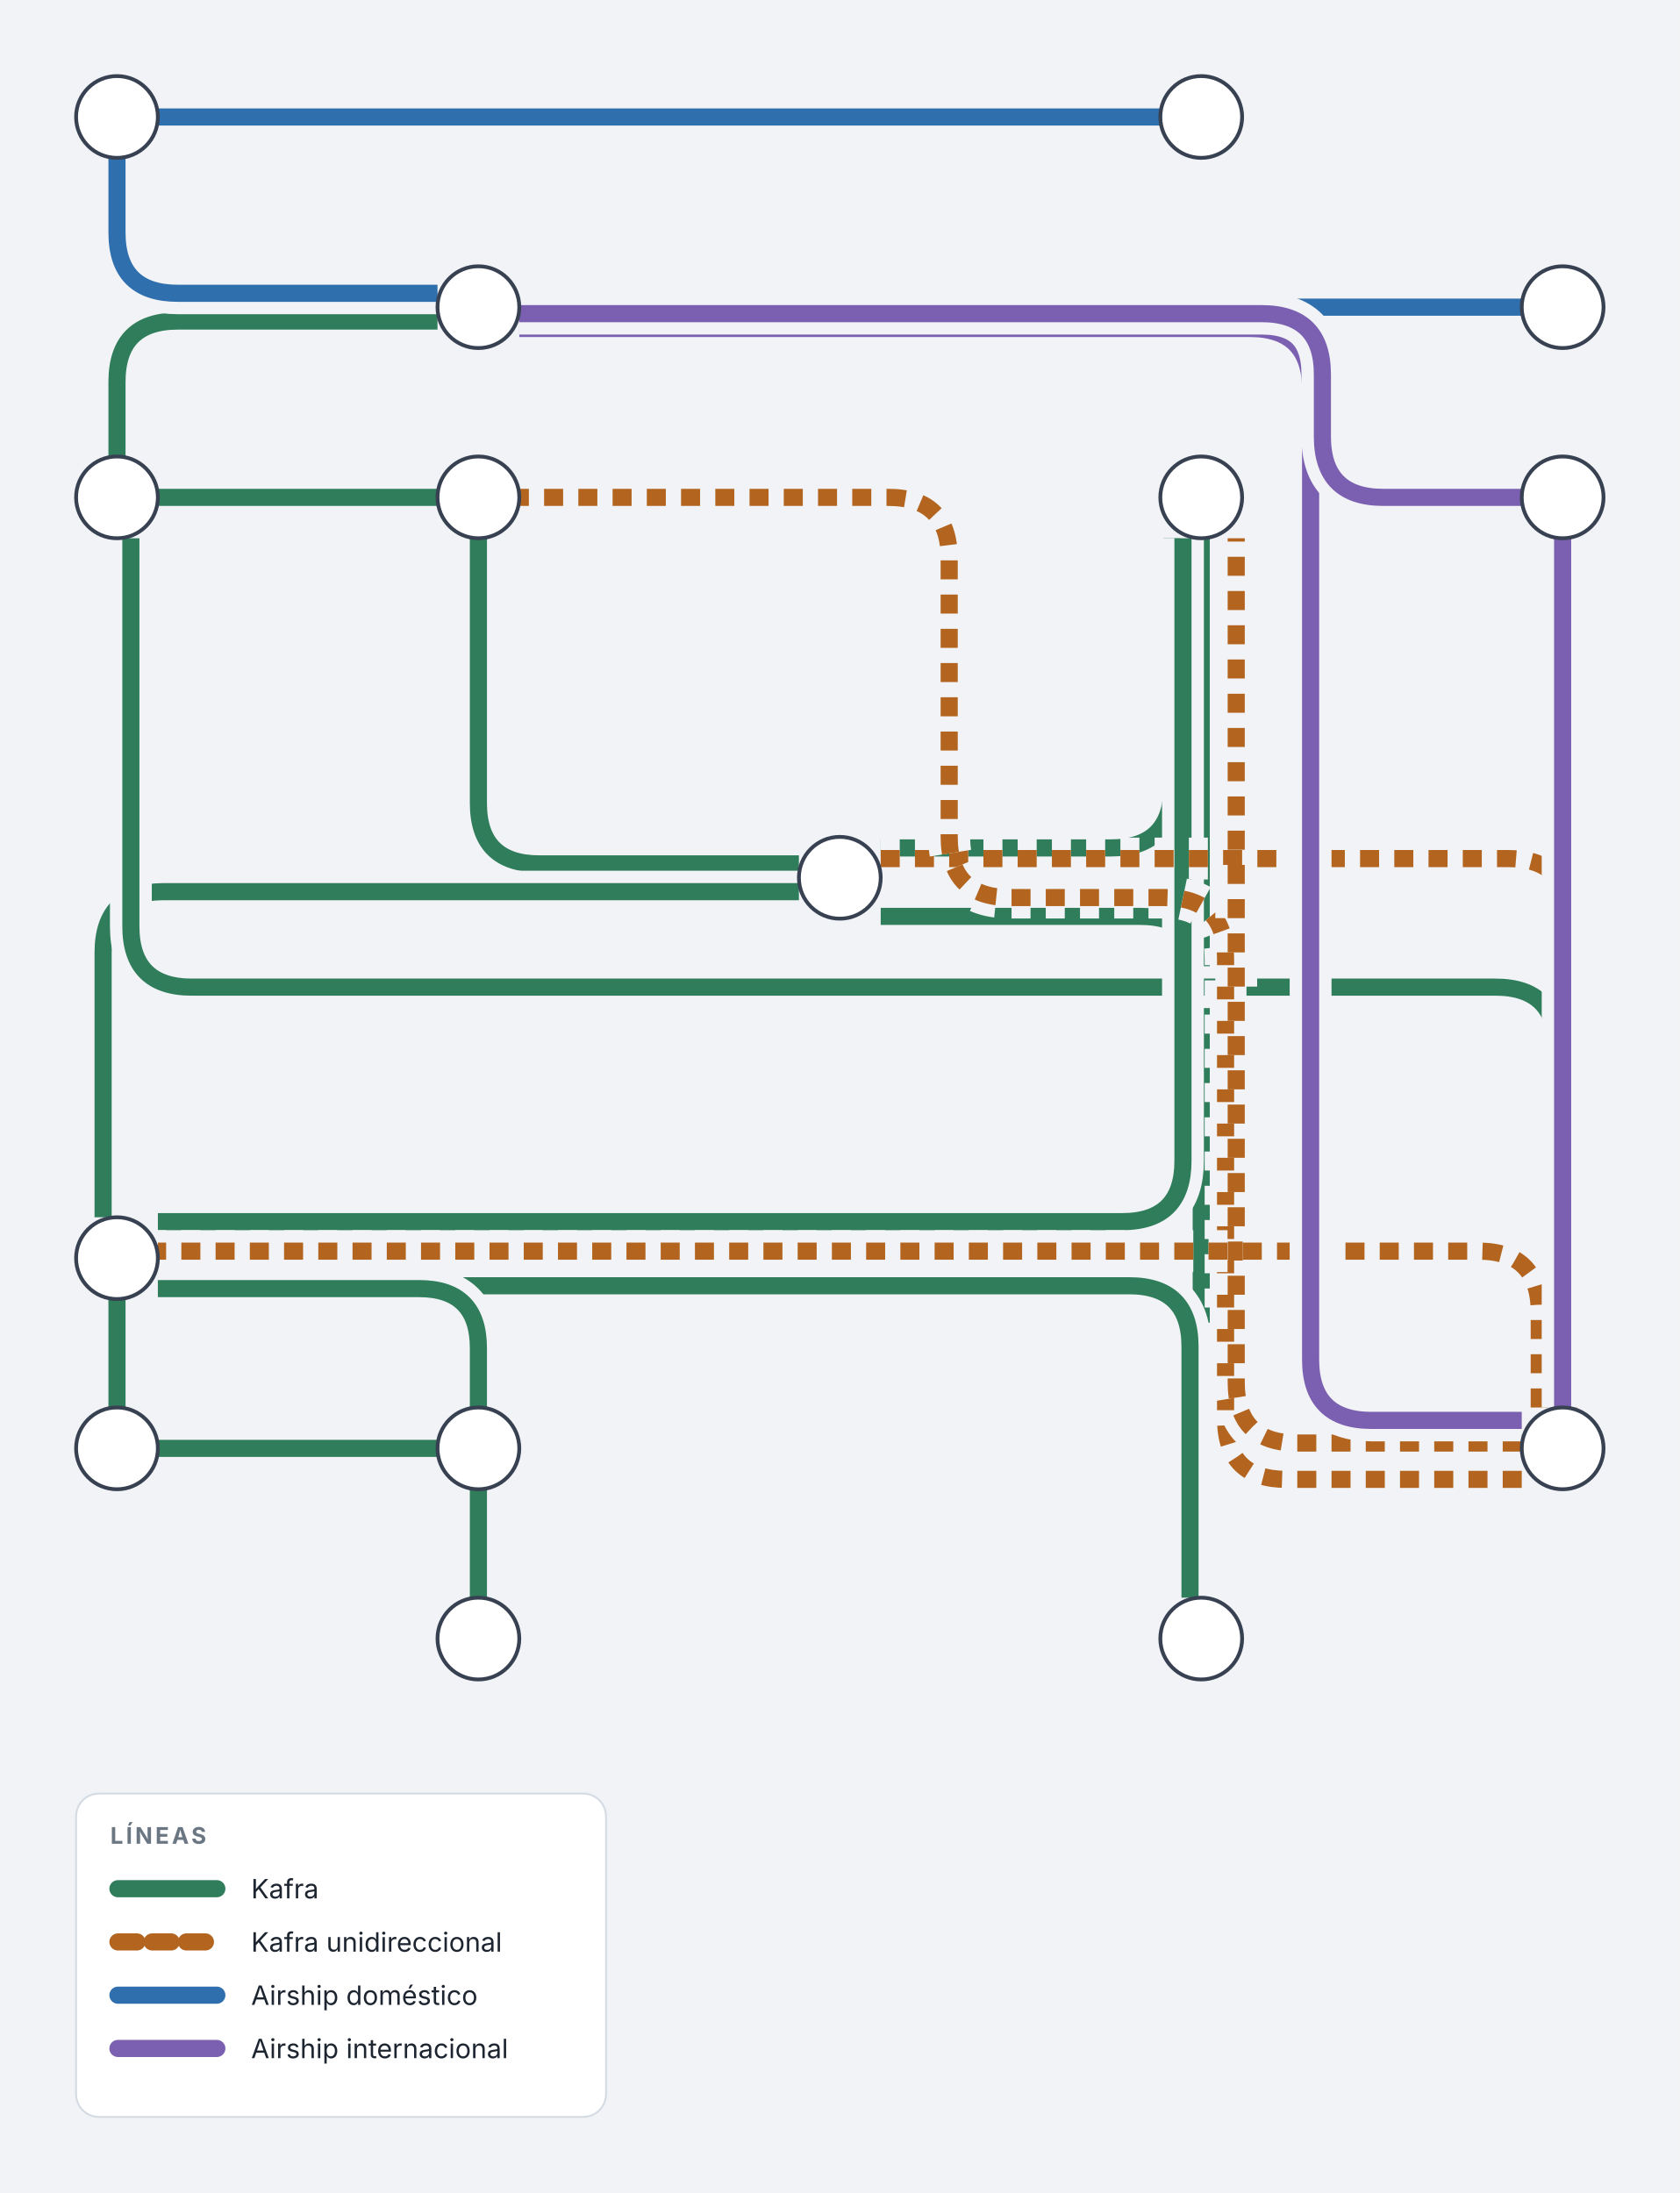
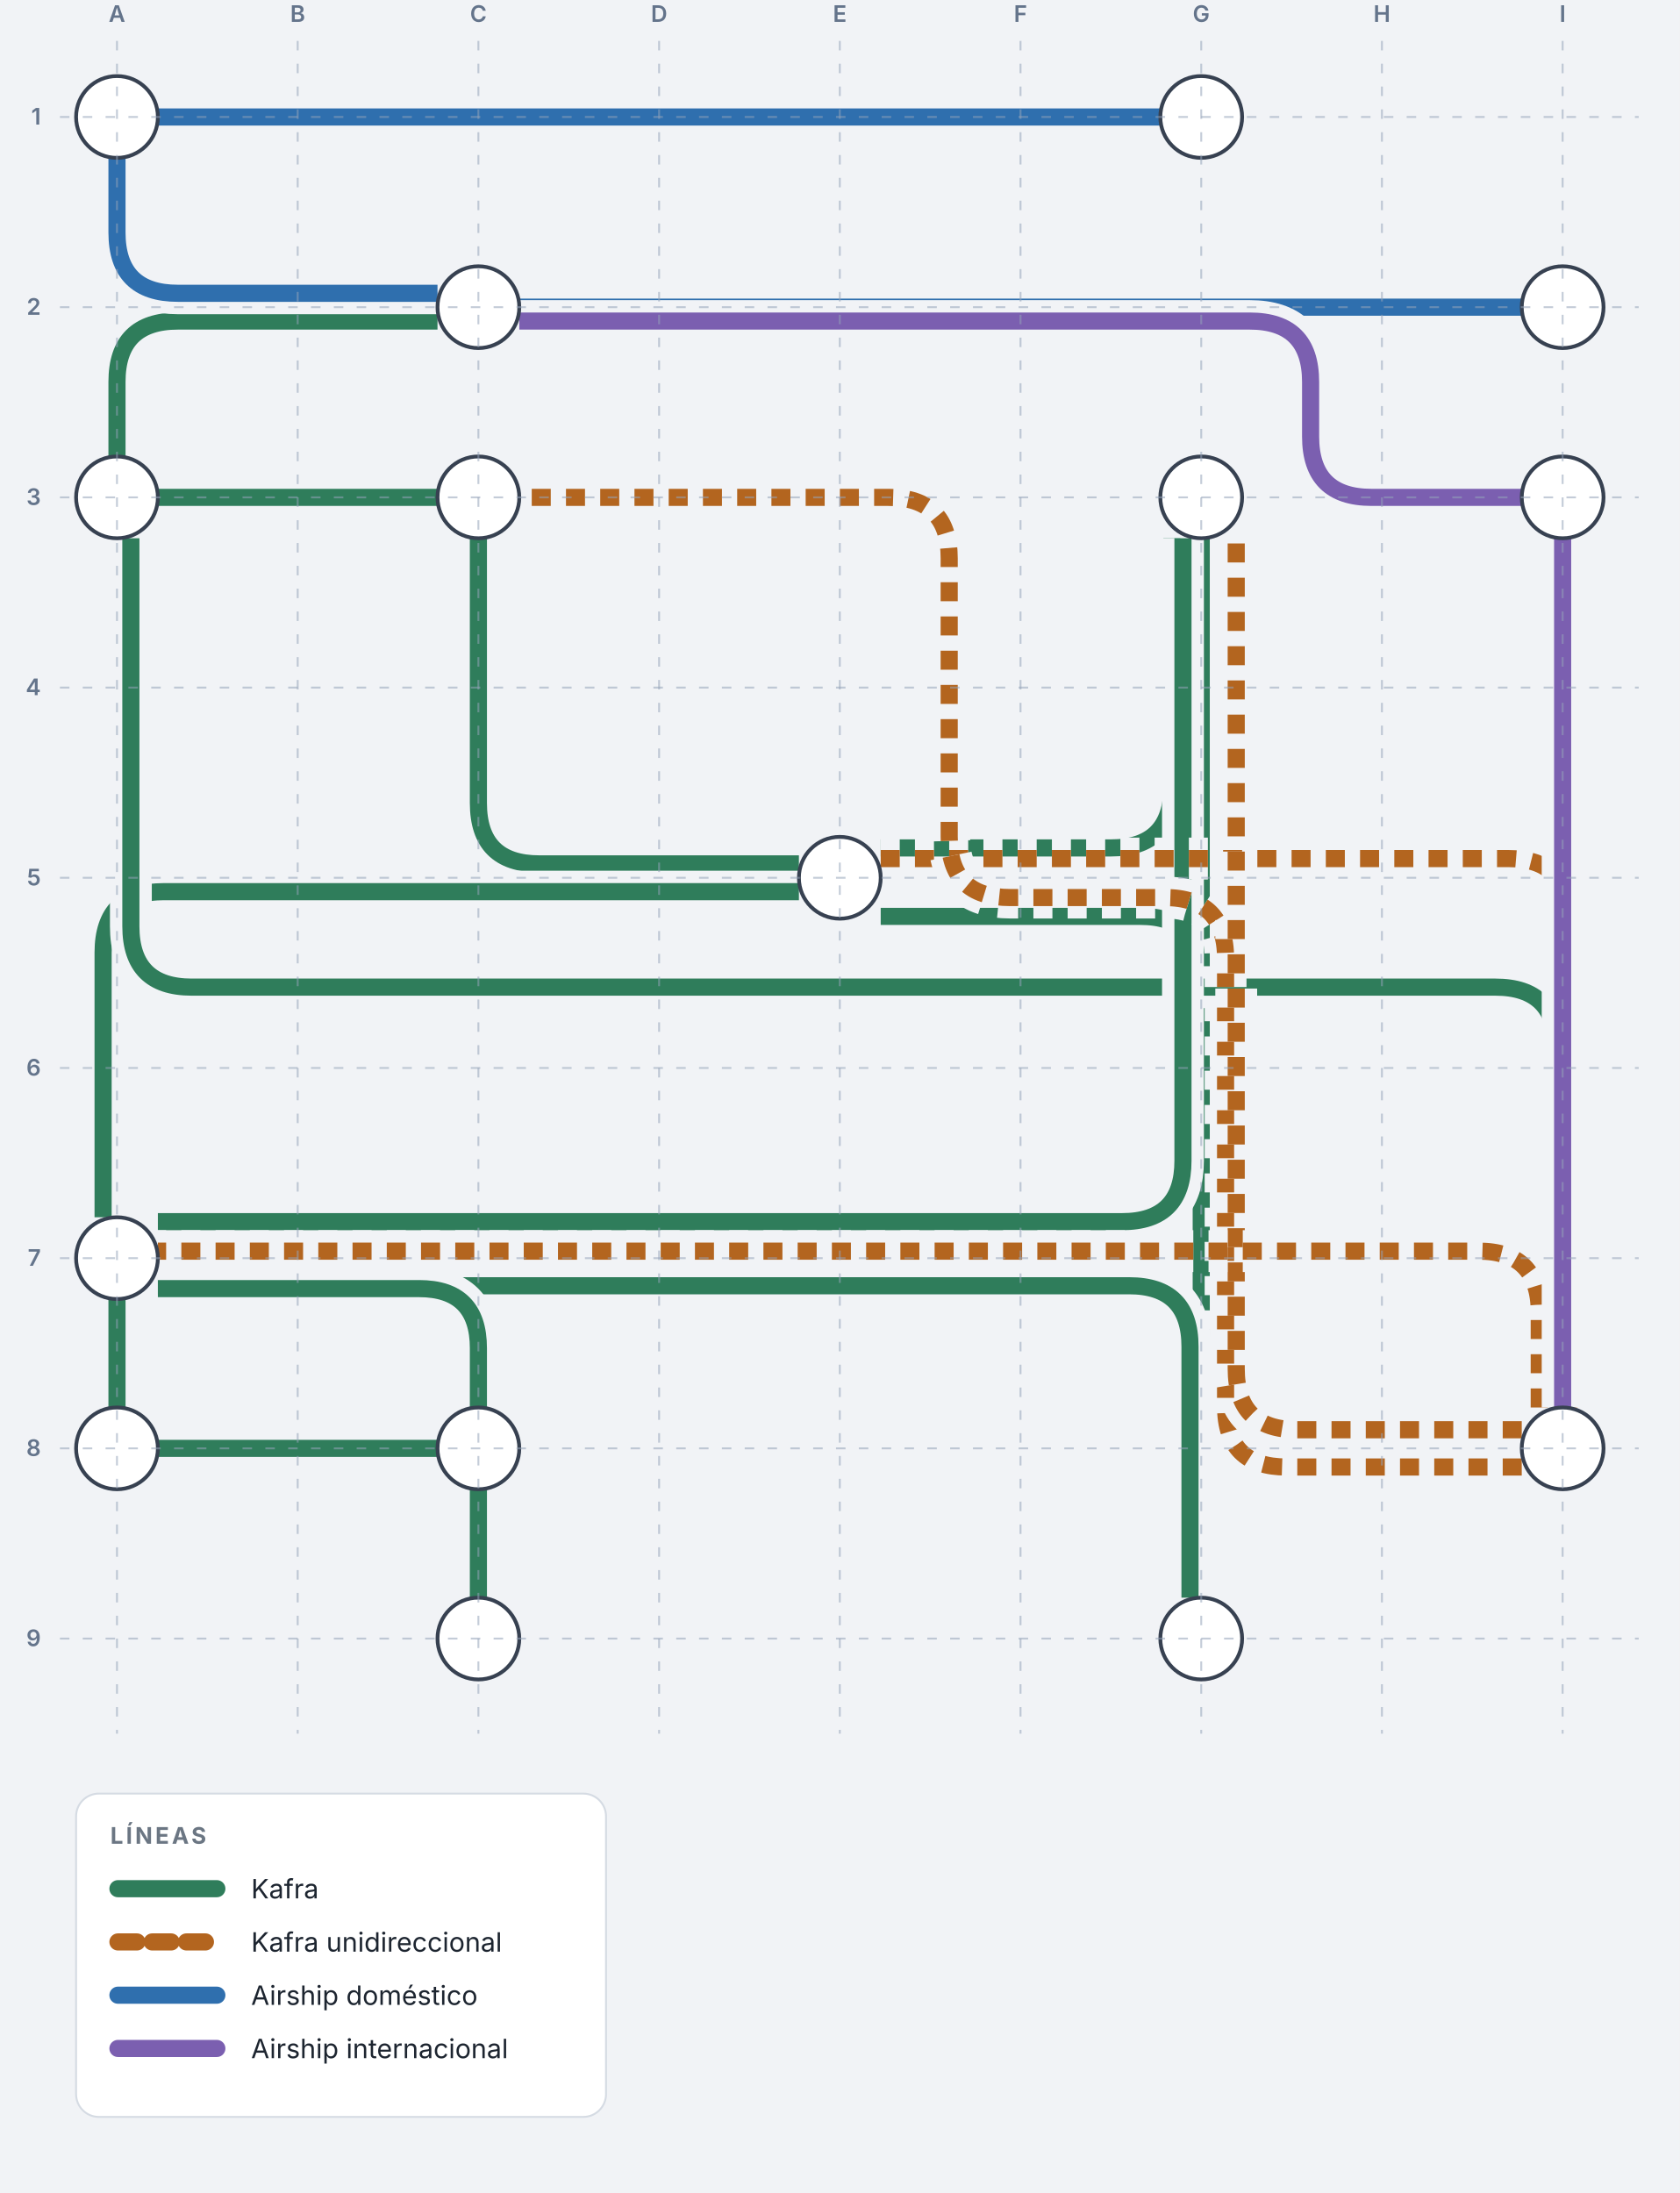
<svg xmlns="http://www.w3.org/2000/svg" viewBox="298.5 38.5 883 1153" width="883" height="1153" class="linemap lm-root lm-theme-minimal" data-theme="minimal" font-family="Inter, 'Helvetica Neue', Helvetica, Arial, sans-serif" fill="#1d2530">
  <style>
.lm-root{font-family:Inter, 'Helvetica Neue', Helvetica, Arial, sans-serif;fill:#1d2530}
.lm-bg{fill:#f1f3f6}
.lm-group-box{fill:#e4e8ee;stroke:#d3d9e1;stroke-width:1}
.lm-group-title{fill:#3d4855;font-weight:700}
.lm-shape{fill:#ffffff;stroke:#d5dbe3;stroke-width:1.25;stroke-linejoin:round}
.lm-shape-line{fill:none;stroke:#d5dbe3;stroke-width:1.25}
.lm-sheen{stroke:none;pointer-events:none}
.lm-group-tab{fill:#3d4855;stroke:none}
.lm-group-title-tab{fill:#f1f3f6;font-weight:600}
.lm-person{fill:#4f5b69;stroke:none}
.lm-label{fill:#1d2530;font-weight:500}
.lm-halo{stroke:#f1f3f6}
.lm-halo-in{stroke:#ffffff}
.lm-note-box{fill:#fafbfc;stroke:#e1e6ec;stroke-width:1}
.lm-note-text{fill:#6b7683;font-style:italic}
.lm-note-link{fill:none;stroke:#b4bcc6;stroke-width:1.2;stroke-dasharray:5 4}
.lm-casing{fill:none;stroke:#f1f3f6;stroke-linejoin:round}
.lm-casing-in{stroke:#ffffff}
.lm-strand{fill:none;stroke-linejoin:round}
.lm-edge-label-box{fill:#ffffff;stroke:#d5dbe3;stroke-width:1}
.lm-edge-label{fill:#1d2530;font-weight:600}
.lm-legend-box{fill:#ffffff;stroke:#d5dbe3;stroke-width:1}
.lm-legend-title{fill:#6b7683;font-weight:700;letter-spacing:0.12em}
.lm-legend-text{fill:#1d2530}
</style>
  <defs>
    <linearGradient id="lm-sheen-minimal-60" x1="0" y1="0" x2="0" y2="1">
      <stop offset="0" stop-color="#f1f4f8" stop-opacity="1" />
      <stop offset="0.6" stop-color="#f1f4f8" stop-opacity="0" />
    </linearGradient>
  </defs>
  <rect x="298.5" y="38.5" width="883" height="1153" class="lm-bg" fill="#f1f3f6" />
  <g class="edge" data-from="prontera" data-to="geffen" data-lines="K">
    <path d="M718.5,492.7 L582,492.7 Q550,492.7 550,460.7 L550,321.5" class="lm-casing" stroke-width="22" />
    <path d="M718.5,492.7 L582,492.7 Q550,492.7 550,460.7 L550,321.5" class="lm-strand" stroke="#2f7d5b" stroke-width="9" data-line="K" />
    <g class="lm-marks" data-line="K">
      <polygon points="550,327.5 547.3,337.9 552.7,337.9" fill="#ffffff" />
    </g>
  </g>
  <g class="edge" data-from="prontera" data-to="payon" data-lines="K">
    <path d="M761.5,484.3 L882.6,484.3 Q914.6,484.3 914.6,452.3 L914.6,321.5" class="lm-casing" stroke-width="22" />
    <path d="M761.5,484.3 L882.6,484.3 Q914.6,484.3 914.6,452.3 L914.6,321.5" class="lm-strand" stroke="#2f7d5b" stroke-width="9" data-line="K" />
    <g class="lm-marks" data-line="K">
      <polygon points="914.6,327.5 911.9,337.9 917.3,337.9" fill="#ffffff" />
    </g>
  </g>
  <g class="edge" data-from="prontera" data-to="morocc" data-lines="K">
    <path d="M718.5,507.3 L384.7,507.3 Q352.7,507.3 352.7,539.3 L352.7,678.5" class="lm-casing" stroke-width="22" />
    <path d="M718.5,507.3 L384.7,507.3 Q352.7,507.3 352.7,539.3 L352.7,678.5" class="lm-strand" stroke="#2f7d5b" stroke-width="9" data-line="K" />
    <g class="lm-marks" data-line="K">
      <polygon points="552.9,507.3 563.3,510 563.3,504.6" fill="#ffffff" />
      <polygon points="352.7,672.5 355.4,662.2 350,662.2" fill="#ffffff" />
    </g>
  </g>
  <g class="edge" data-from="prontera" data-to="alberta" data-lines="K">
    <path d="M761.5,520.3 L898,520.3 Q930,520.3 930,552.3 L930,878.5" class="lm-casing" stroke-width="22" />
    <path d="M761.5,520.3 L898,520.3 Q930,520.3 930,552.3 L930,878.5" class="lm-strand" stroke="#2f7d5b" stroke-width="9" data-line="K" />
    <g class="lm-marks" data-line="K">
      <polygon points="930,872.5 932.7,862.2 927.3,862.2" fill="#ffffff" />
      <polygon points="930,632.5 932.7,622.2 927.3,622.2" fill="#ffffff" />
    </g>
  </g>
  <g class="edge" data-from="alberta" data-to="payon" data-lines="K">
    <path d="M930,878.5 L930,321.5" class="lm-casing" stroke-width="22" />
    <path d="M930,878.5 L930,321.5" class="lm-strand" stroke="#2f7d5b" stroke-width="9" data-line="K" />
    <g class="lm-marks" data-line="K">
      <polygon points="930,327.5 927.3,337.8 932.7,337.8" fill="#ffffff" />
      <polygon points="930,567.5 927.3,577.8 932.7,577.8" fill="#ffffff" />
      <polygon points="930,807.5 927.3,817.8 932.7,817.8" fill="#ffffff" />
    </g>
  </g>
  <g class="edge" data-from="alberta" data-to="morocc" data-lines="K">
    <path d="M924.1,878.5 L924.1,746.5 Q924.1,714.5 892.1,714.5 L381.5,714.5" class="lm-casing" stroke-width="22" />
    <path d="M924.1,878.5 L924.1,746.5 Q924.1,714.5 892.1,714.5 L381.5,714.5" class="lm-strand" stroke="#2f7d5b" stroke-width="9" data-line="K" />
    <g class="lm-marks" data-line="K">
      <polygon points="387.5,714.5 397.8,717.2 397.8,711.8" fill="#ffffff" />
      <polygon points="627.5,714.5 637.8,717.2 637.8,711.8" fill="#ffffff" />
    </g>
  </g>
  <g class="edge" data-from="geffen" data-to="aldebaran" data-lines="K">
    <path d="M528.5,300 L381.5,300" class="lm-casing" stroke-width="22" />
    <path d="M528.5,300 L381.5,300" class="lm-strand" stroke="#2f7d5b" stroke-width="9" data-line="K" />
    <g class="lm-marks" data-line="K">
      <polygon points="387.5,300 397.9,302.7 397.9,297.3" fill="#ffffff" />
    </g>
  </g>
  <g class="edge" data-from="aldebaran" data-to="izlude" data-lines="K">
    <path d="M367.3,321.5 L367.3,525.5 Q367.3,557.5 399.3,557.5 L1084.7,557.5 Q1116.7,557.5 1116.7,589.5 L1116.7,778.5" class="lm-casing" stroke-width="22" />
    <path d="M367.3,321.5 L367.3,525.5 Q367.3,557.5 399.3,557.5 L1084.7,557.5 Q1116.7,557.5 1116.7,589.5 L1116.7,778.5" class="lm-strand" stroke="#2f7d5b" stroke-width="9" data-line="K" />
    <g class="lm-marks" data-line="K">
      <polygon points="638.6,557.5 628.2,554.8 628.2,560.2" fill="#ffffff" />
      <polygon points="855.7,557.5 845.3,554.8 845.3,560.2" fill="#ffffff" />
      <polygon points="1116.7,772.5 1119.4,762.2 1114,762.2" fill="#ffffff" />
    </g>
  </g>
  <g class="edge" data-from="aldebaran" data-to="yuno" data-lines="K">
    <path d="M360,278.5 L360,239.3 Q360,207.3 392,207.3 L528.5,207.3" class="lm-casing" stroke-width="22" />
    <path d="M360,278.5 L360,239.3 Q360,207.3 392,207.3 L528.5,207.3" class="lm-strand" stroke="#2f7d5b" stroke-width="9" data-line="K" />
    <g class="lm-marks" data-line="K">
      <polygon points="522.5,207.3 512.2,204.6 512.2,210" fill="#ffffff" />
    </g>
  </g>
  <g class="edge" data-from="comodo" data-to="morocc" data-lines="K">
    <path d="M550,778.5 L550,747.3 Q550,716 518.8,716 L381.5,716" class="lm-casing" stroke-width="22" />
    <path d="M550,778.5 L550,747.3 Q550,716 518.8,716 L381.5,716" class="lm-strand" stroke="#2f7d5b" stroke-width="9" data-line="K" />
    <g class="lm-marks" data-line="K">
      <polygon points="387.5,716 397.9,718.7 397.9,713.3" fill="#ffffff" />
    </g>
  </g>
  <g class="edge" data-from="comodo" data-to="umbala" data-lines="K">
    <path d="M550,821.5 L550,878.5" class="lm-casing" stroke-width="22" />
    <path d="M550,821.5 L550,878.5" class="lm-strand" stroke="#2f7d5b" stroke-width="9" data-line="K" />
    <g class="lm-marks" data-line="K">
      <polygon points="550,872.5 552.7,862.2 547.3,862.2" fill="#ffffff" />
    </g>
  </g>
  <g class="edge" data-from="morocc" data-to="payon" data-lines="K">
    <path d="M381.5,680.8 L888.4,680.8 Q920.4,680.8 920.4,648.8 L920.4,321.5" class="lm-casing" stroke-width="22" />
    <path d="M381.5,680.8 L888.4,680.8 Q920.4,680.8 920.4,648.8 L920.4,321.5" class="lm-strand" stroke="#2f7d5b" stroke-width="9" data-line="K" />
    <g class="lm-marks" data-line="K">
      <polygon points="552.6,680.8 542.3,678.1 542.3,683.5" fill="#ffffff" />
      <polygon points="714.6,680.8 704.3,678.1 704.3,683.5" fill="#ffffff" />
      <polygon points="920.4,327.5 917.7,337.9 923.1,337.9" fill="#ffffff" />
      <polygon points="920.4,567.5 917.7,577.8 923.1,577.8" fill="#ffffff" />
    </g>
  </g>
  <g class="edge" data-from="comodo" data-to="cmd_fild07" data-lines="K">
    <path d="M528.5,800 L381.5,800" class="lm-casing" stroke-width="22" />
    <path d="M528.5,800 L381.5,800" class="lm-strand" stroke="#2f7d5b" stroke-width="9" data-line="K" />
    <g class="lm-marks" data-line="K">
      <polygon points="387.5,800 397.9,802.7 397.9,797.3" fill="#ffffff" />
    </g>
  </g>
  <g class="edge" data-from="morocc" data-to="cmd_fild07" data-lines="K">
    <path d="M360,721.5 L360,778.5" class="lm-casing" stroke-width="22" />
    <path d="M360,721.5 L360,778.5" class="lm-strand" stroke="#2f7d5b" stroke-width="9" data-line="K" />
    <g class="lm-marks" data-line="K">
      <polygon points="360,772.5 362.7,762.2 357.3,762.2" fill="#ffffff" />
    </g>
  </g>
  <g class="edge" data-from="prontera" data-to="izlude" data-lines="KO">
    <path d="M761.5,489.9 L1091.3,489.9 Q1123.3,489.9 1123.3,521.9 L1123.3,778.5" class="lm-casing" stroke-width="22" />
    <path d="M761.5,489.9 L1091.3,489.9 Q1123.3,489.9 1123.3,521.9 L1123.3,778.5" class="lm-strand" stroke="#b3651f" stroke-width="9" data-line="KO" />
    <g class="lm-marks" data-line="KO">
      <polygon points="925.1,489.9 914.7,487.2 914.7,492.6" fill="#ffffff" />
      <polygon points="1123.3,772.5 1126,762.2 1120.6,762.2" fill="#ffffff" />
    </g>
  </g>
  <g class="edge" data-from="izlude" data-to="geffen" data-lines="KO">
-     <path d="M1098.5,816.3 L974.8,816.3 Q942.8,816.3 942.8,784.3 L942.8,542.4 Q942.8,510.4 910.8,510.4 L829.5,510.4 Q797.5,510.4 797.5,478.4 L797.5,332 Q797.5,300 765.5,300 L571.5,300" class="lm-casing" stroke-width="22" />
-     <path d="M1098.5,816.3 L974.8,816.3 Q942.8,816.3 942.8,784.3 L942.8,542.4 Q942.8,510.4 910.8,510.4 L829.5,510.4 Q797.5,510.4 797.5,478.4 L797.5,332 Q797.5,300 765.5,300 L571.5,300" class="lm-strand" stroke="#b3651f" stroke-width="9" data-line="KO" />
+     <path d="M1098.5,809.8 L974.8,809.8 Q942.8,809.8 942.8,777.8 L942.8,542.4 Q942.8,510.4 910.8,510.4 L829.5,510.4 Q797.5,510.4 797.5,478.4 L797.5,332 Q797.5,300 765.5,300 L571.5,300" class="lm-casing" stroke-width="22" />
+     <path d="M1098.5,809.8 L974.8,809.8 Q942.8,809.8 942.8,777.8 L942.8,542.4 Q942.8,510.4 910.8,510.4 L829.5,510.4 Q797.5,510.4 797.5,478.4 L797.5,332 Q797.5,300 765.5,300 L571.5,300" class="lm-strand" stroke="#b3651f" stroke-width="9" data-line="KO" />
    <g class="lm-marks" data-line="KO">
      <polygon points="577.5,300 587.8,302.7 587.8,297.3" fill="#ffffff" />
    </g>
  </g>
  <g class="edge" data-from="izlude" data-to="payon" data-lines="KO">
-     <path d="M1098.5,797.2 L980.4,797.2 Q948.4,797.2 948.4,765.2 L948.4,321.5" class="lm-casing" stroke-width="22" />
-     <path d="M1098.5,797.2 L980.4,797.2 Q948.4,797.2 948.4,765.2 L948.4,321.5" class="lm-strand" stroke="#b3651f" stroke-width="9" data-line="KO" />
+     <path d="M1098.5,790.2 L980.4,790.2 Q948.4,790.2 948.4,758.2 L948.4,321.5" class="lm-casing" stroke-width="22" />
+     <path d="M1098.5,790.2 L980.4,790.2 Q948.4,790.2 948.4,758.2 L948.4,321.5" class="lm-strand" stroke="#b3651f" stroke-width="9" data-line="KO" />
    <g class="lm-marks" data-line="KO">
-       <polygon points="948.4,327.5 945.7,337.8 951.1,337.8" fill="#ffffff" />
-       <polygon points="948.4,567.5 945.7,577.8 951.1,577.8" fill="#ffffff" />
+       <polygon points="948.4,327.5 945.7,337.9 951.1,337.9" fill="#ffffff" />
+       <polygon points="948.4,567.5 945.7,577.9 951.1,577.9" fill="#ffffff" />
    </g>
  </g>
  <g class="edge" data-from="izlude" data-to="morocc" data-lines="KO">
    <path d="M1107.7,778.5 L1107.7,728.3 Q1107.7,696.3 1075.7,696.3 L381.5,696.3" class="lm-casing" stroke-width="22" />
    <path d="M1107.7,778.5 L1107.7,728.3 Q1107.7,696.3 1075.7,696.3 L381.5,696.3" class="lm-strand" stroke="#b3651f" stroke-width="9" data-line="KO" />
    <g class="lm-marks" data-line="KO">
      <polygon points="387.5,696.3 397.8,699 397.8,693.6" fill="#ffffff" />
      <polygon points="627.5,696.3 637.8,699 637.8,693.6" fill="#ffffff" />
      <polygon points="867.5,696.3 877.9,699 877.9,693.6" fill="#ffffff" />
    </g>
  </g>
  <g class="edge" data-from="yuno" data-to="einbroch" data-lines="AD">
    <path d="M528.5,192.7 L392,192.7 Q360,192.7 360,160.7 L360,121.5" class="lm-casing" stroke-width="22" />
    <path d="M528.5,192.7 L392,192.7 Q360,192.7 360,160.7 L360,121.5" class="lm-strand" stroke="#2f6fae" stroke-width="9" data-line="AD" />
    <g class="lm-marks" data-line="AD">
      <polygon points="360,127.5 357.3,137.9 362.7,137.9" fill="#ffffff" />
    </g>
  </g>
  <g class="edge" data-from="einbroch" data-to="lighthalzen" data-lines="AD">
    <path d="M381.5,100 L908.5,100" class="lm-casing" stroke-width="22" />
    <path d="M381.5,100 L908.5,100" class="lm-strand" stroke="#2f6fae" stroke-width="9" data-line="AD" />
    <g class="lm-marks" data-line="AD">
      <polygon points="902.5,100 892.2,97.3 892.2,102.7" fill="#ffffff" />
      <polygon points="662.5,100 652.2,97.3 652.2,102.7" fill="#ffffff" />
      <polygon points="422.5,100 412.2,97.3 412.2,102.7" fill="#ffffff" />
    </g>
  </g>
  <g class="edge" data-from="yuno" data-to="hugel" data-lines="AD">
    <path d="M571.5,200 L1098.5,200" class="lm-casing" stroke-width="22" />
    <path d="M571.5,200 L1098.5,200" class="lm-strand" stroke="#2f6fae" stroke-width="9" data-line="AD" />
    <g class="lm-marks" data-line="AD">
      <polygon points="1092.5,200 1082.2,197.3 1082.2,202.7" fill="#ffffff" />
      <polygon points="852.5,200 842.2,197.3 842.2,202.7" fill="#ffffff" />
      <polygon points="612.5,200 602.2,197.3 602.2,202.7" fill="#ffffff" />
    </g>
  </g>
-   <g class="edge" data-from="izlude" data-to="yuno" data-lines="AI">
-     <path d="M1098.5,785.3 L1019.5,785.3 Q987.5,785.3 987.5,753.3 L987.5,243.2 Q987.5,211.2 955.5,211.2 L571.5,211.2" class="lm-casing" stroke-width="22" />
-     <path d="M1098.5,785.3 L1019.5,785.3 Q987.5,785.3 987.5,753.3 L987.5,243.2 Q987.5,211.2 955.5,211.2 L571.5,211.2" class="lm-strand" stroke="#7b5fb0" stroke-width="9" data-line="AI" />
+   <g class="edge" data-from="yuno" data-to="rachel" data-lines="AI">
+     <path d="M571.5,207.3 L955.5,207.3 Q987.5,207.3 987.5,239.3 L987.5,268 Q987.5,300 1019.5,300 L1098.5,300" class="lm-casing" stroke-width="22" />
+     <path d="M571.5,207.3 L955.5,207.3 Q987.5,207.3 987.5,239.3 L987.5,268 Q987.5,300 1019.5,300 L1098.5,300" class="lm-strand" stroke="#7b5fb0" stroke-width="9" data-line="AI" />
    <g class="lm-marks" data-line="AI">
-       <polygon points="987.5,493.1 984.8,503.4 990.2,503.4" fill="#ffffff" />
-       <polygon points="577.5,211.2 587.8,213.9 587.8,208.5" fill="#ffffff" />
-       <polygon points="817.5,211.2 827.9,213.9 827.9,208.5" fill="#ffffff" />
-     </g>
-   </g>
-   <g class="edge" data-from="yuno" data-to="rachel" data-lines="AI">
-     <path d="M571.5,203.4 L961.7,203.4 Q993.7,203.4 993.7,235.4 L993.7,268 Q993.7,300 1025.7,300 L1098.5,300" class="lm-casing" stroke-width="22" />
-     <path d="M571.5,203.4 L961.7,203.4 Q993.7,203.4 993.7,235.4 L993.7,268 Q993.7,300 1025.7,300 L1098.5,300" class="lm-strand" stroke="#7b5fb0" stroke-width="9" data-line="AI" />
-     <g class="lm-marks" data-line="AI">
-       <polygon points="765.3,203.4 754.9,200.7 754.9,206.1" fill="#ffffff" />
+       <polygon points="762.2,207.3 751.8,204.6 751.8,210" fill="#ffffff" />
      <polygon points="1092.5,300 1082.2,297.3 1082.2,302.7" fill="#ffffff" />
    </g>
  </g>
  <g class="edge" data-from="rachel" data-to="izlude" data-lines="AI">
    <path d="M1120,321.5 L1120,778.5" class="lm-casing" stroke-width="22" />
    <path d="M1120,321.5 L1120,778.5" class="lm-strand" stroke="#7b5fb0" stroke-width="9" data-line="AI" />
    <g class="lm-marks" data-line="AI">
      <polygon points="1120,772.5 1122.7,762.2 1117.3,762.2" fill="#ffffff" />
      <polygon points="1120,532.5 1122.7,522.2 1117.3,522.2" fill="#ffffff" />
    </g>
  </g>
  <g class="node" id="prontera" data-label="" data-shape="box">
    <rect x="718.5" y="478.5" width="43" height="43" rx="21.5" class="lm-shape" />
    <rect x="718.5" y="478.5" width="43" height="43" rx="16" class="lm-sheen" fill="url(#lm-sheen-minimal-60)" />
    <text font-size="15" text-anchor="middle" dominant-baseline="central" class="lm-label">
      <tspan x="740" y="500" />
    </text>
  </g>
  <g class="node" id="izlude" data-label="" data-shape="box">
    <rect x="1098.5" y="778.5" width="43" height="43" rx="21.5" class="lm-shape" />
    <rect x="1098.5" y="778.5" width="43" height="43" rx="16" class="lm-sheen" fill="url(#lm-sheen-minimal-60)" />
    <text font-size="15" text-anchor="middle" dominant-baseline="central" class="lm-label">
      <tspan x="1120" y="800" />
    </text>
  </g>
  <g class="node" id="alberta" data-label="" data-shape="box">
    <rect x="908.5" y="878.5" width="43" height="43" rx="21.5" class="lm-shape" />
    <rect x="908.5" y="878.5" width="43" height="43" rx="16" class="lm-sheen" fill="url(#lm-sheen-minimal-60)" />
    <text font-size="15" text-anchor="middle" dominant-baseline="central" class="lm-label">
      <tspan x="930" y="900" />
    </text>
  </g>
  <g class="node" id="geffen" data-label="" data-shape="box">
    <rect x="528.5" y="278.5" width="43" height="43" rx="21.5" class="lm-shape" />
    <rect x="528.5" y="278.5" width="43" height="43" rx="16" class="lm-sheen" fill="url(#lm-sheen-minimal-60)" />
    <text font-size="15" text-anchor="middle" dominant-baseline="central" class="lm-label">
      <tspan x="550" y="300" />
    </text>
  </g>
  <g class="node" id="payon" data-label="" data-shape="box">
    <rect x="908.5" y="278.5" width="43" height="43" rx="21.5" class="lm-shape" />
    <rect x="908.5" y="278.5" width="43" height="43" rx="16" class="lm-sheen" fill="url(#lm-sheen-minimal-60)" />
    <text font-size="15" text-anchor="middle" dominant-baseline="central" class="lm-label">
      <tspan x="930" y="300" />
    </text>
  </g>
  <g class="node" id="morocc" data-label="" data-shape="box">
    <rect x="338.5" y="678.5" width="43" height="43" rx="21.5" class="lm-shape" />
    <rect x="338.5" y="678.5" width="43" height="43" rx="16" class="lm-sheen" fill="url(#lm-sheen-minimal-60)" />
    <text font-size="15" text-anchor="middle" dominant-baseline="central" class="lm-label">
      <tspan x="360" y="700" />
    </text>
  </g>
  <g class="node" id="comodo" data-label="" data-shape="box">
    <rect x="528.5" y="778.5" width="43" height="43" rx="21.5" class="lm-shape" />
    <rect x="528.5" y="778.5" width="43" height="43" rx="16" class="lm-sheen" fill="url(#lm-sheen-minimal-60)" />
    <text font-size="15" text-anchor="middle" dominant-baseline="central" class="lm-label">
      <tspan x="550" y="800" />
    </text>
  </g>
  <g class="node" id="umbala" data-label="" data-shape="box">
    <rect x="528.5" y="878.5" width="43" height="43" rx="21.5" class="lm-shape" />
    <rect x="528.5" y="878.5" width="43" height="43" rx="16" class="lm-sheen" fill="url(#lm-sheen-minimal-60)" />
    <text font-size="15" text-anchor="middle" dominant-baseline="central" class="lm-label">
      <tspan x="550" y="900" />
    </text>
  </g>
  <g class="node" id="aldebaran" data-label="" data-shape="box">
    <rect x="338.5" y="278.5" width="43" height="43" rx="21.5" class="lm-shape" />
    <rect x="338.5" y="278.5" width="43" height="43" rx="16" class="lm-sheen" fill="url(#lm-sheen-minimal-60)" />
    <text font-size="15" text-anchor="middle" dominant-baseline="central" class="lm-label">
      <tspan x="360" y="300" />
    </text>
  </g>
  <g class="node" id="cmd_fild07" data-label="" data-shape="box">
    <rect x="338.5" y="778.5" width="43" height="43" rx="21.5" class="lm-shape" />
    <rect x="338.5" y="778.5" width="43" height="43" rx="16" class="lm-sheen" fill="url(#lm-sheen-minimal-60)" />
    <text font-size="15" text-anchor="middle" dominant-baseline="central" class="lm-label">
      <tspan x="360" y="800" />
    </text>
  </g>
  <g class="node" id="yuno" data-label="" data-shape="box">
    <rect x="528.5" y="178.5" width="43" height="43" rx="21.5" class="lm-shape" />
    <rect x="528.5" y="178.5" width="43" height="43" rx="16" class="lm-sheen" fill="url(#lm-sheen-minimal-60)" />
    <text font-size="15" text-anchor="middle" dominant-baseline="central" class="lm-label">
      <tspan x="550" y="200" />
    </text>
  </g>
  <g class="node" id="einbroch" data-label="" data-shape="box">
    <rect x="338.5" y="78.5" width="43" height="43" rx="21.5" class="lm-shape" />
    <rect x="338.5" y="78.5" width="43" height="43" rx="16" class="lm-sheen" fill="url(#lm-sheen-minimal-60)" />
    <text font-size="15" text-anchor="middle" dominant-baseline="central" class="lm-label">
      <tspan x="360" y="100" />
    </text>
  </g>
  <g class="node" id="lighthalzen" data-label="" data-shape="box">
    <rect x="908.5" y="78.5" width="43" height="43" rx="21.5" class="lm-shape" />
    <rect x="908.5" y="78.5" width="43" height="43" rx="16" class="lm-sheen" fill="url(#lm-sheen-minimal-60)" />
    <text font-size="15" text-anchor="middle" dominant-baseline="central" class="lm-label">
      <tspan x="930" y="100" />
    </text>
  </g>
  <g class="node" id="hugel" data-label="" data-shape="box">
    <rect x="1098.5" y="178.5" width="43" height="43" rx="21.5" class="lm-shape" />
    <rect x="1098.5" y="178.5" width="43" height="43" rx="16" class="lm-sheen" fill="url(#lm-sheen-minimal-60)" />
    <text font-size="15" text-anchor="middle" dominant-baseline="central" class="lm-label">
      <tspan x="1120" y="200" />
    </text>
  </g>
  <g class="node" id="rachel" data-label="" data-shape="box">
    <rect x="1098.5" y="278.5" width="43" height="43" rx="21.5" class="lm-shape" />
    <rect x="1098.5" y="278.5" width="43" height="43" rx="16" class="lm-sheen" fill="url(#lm-sheen-minimal-60)" />
    <text font-size="15" text-anchor="middle" dominant-baseline="central" class="lm-label">
      <tspan x="1120" y="300" />
    </text>
  </g>
  <g class="legend">
    <rect x="338.5" y="981.5" width="278.6" height="170" rx="12" class="lm-legend-box" />
    <text x="356.5" y="1003.5" font-size="12" class="lm-legend-title" dominant-baseline="central">LÍNEAS</text>
    <g class="legend-row" data-line="K">
      <line x1="360.5" y1="1031.5" x2="412.5" y2="1031.5" stroke="#2f7d5b" stroke-width="9" stroke-linecap="round" />
      <polygon points="391.5,1031.5 381.5,1028.8 381.5,1034.2" fill="#ffffff" />
      <text x="430.5" y="1031.5" font-size="14" class="lm-legend-text" dominant-baseline="central">Kafra</text>
    </g>
    <g class="legend-row" data-line="KO">
      <line x1="360.5" y1="1059.5" x2="412.5" y2="1059.5" stroke="#b3651f" stroke-width="9" stroke-linecap="round" />
      <polygon points="391.5,1059.5 381.5,1056.8 381.5,1062.2" fill="#ffffff" />
      <text x="430.5" y="1059.5" font-size="14" class="lm-legend-text" dominant-baseline="central">Kafra unidireccional</text>
    </g>
    <g class="legend-row" data-line="AD">
      <line x1="360.5" y1="1087.5" x2="412.5" y2="1087.5" stroke="#2f6fae" stroke-width="9" stroke-linecap="round" />
      <polygon points="391.5,1087.5 381.5,1084.8 381.5,1090.2" fill="#ffffff" />
      <text x="430.5" y="1087.5" font-size="14" class="lm-legend-text" dominant-baseline="central">Airship doméstico</text>
    </g>
    <g class="legend-row" data-line="AI">
      <line x1="360.5" y1="1115.5" x2="412.5" y2="1115.5" stroke="#7b5fb0" stroke-width="9" stroke-linecap="round" />
      <polygon points="391.5,1115.5 381.5,1112.8 381.5,1118.2" fill="#ffffff" />
      <text x="430.5" y="1115.5" font-size="14" class="lm-legend-text" dominant-baseline="central">Airship internacional</text>
    </g>
+   </g>
+   <g class="transport-grid" pointer-events="none">
+     <line x1="360" y1="60" x2="360" y2="950" />
+     <text x="360" y="50" text-anchor="middle">A</text>
+     <line x1="455" y1="60" x2="455" y2="950" />
+     <text x="455" y="50" text-anchor="middle">B</text>
+     <line x1="550" y1="60" x2="550" y2="950" />
+     <text x="550" y="50" text-anchor="middle">C</text>
+     <line x1="645" y1="60" x2="645" y2="950" />
+     <text x="645" y="50" text-anchor="middle">D</text>
+     <line x1="740" y1="60" x2="740" y2="950" />
+     <text x="740" y="50" text-anchor="middle">E</text>
+     <line x1="835" y1="60" x2="835" y2="950" />
+     <text x="835" y="50" text-anchor="middle">F</text>
+     <line x1="930" y1="60" x2="930" y2="950" />
+     <text x="930" y="50" text-anchor="middle">G</text>
+     <line x1="1025" y1="60" x2="1025" y2="950" />
+     <text x="1025" y="50" text-anchor="middle">H</text>
+     <line x1="1120" y1="60" x2="1120" y2="950" />
+     <text x="1120" y="50" text-anchor="middle">I</text>
+     <line x1="330" y1="100" x2="1160" y2="100" />
+     <text x="320" y="104" text-anchor="end">1</text>
+     <line x1="330" y1="200" x2="1160" y2="200" />
+     <text x="320" y="204" text-anchor="end">2</text>
+     <line x1="330" y1="300" x2="1160" y2="300" />
+     <text x="320" y="304" text-anchor="end">3</text>
+     <line x1="330" y1="400" x2="1160" y2="400" />
+     <text x="320" y="404" text-anchor="end">4</text>
+     <line x1="330" y1="500" x2="1160" y2="500" />
+     <text x="320" y="504" text-anchor="end">5</text>
+     <line x1="330" y1="600" x2="1160" y2="600" />
+     <text x="320" y="604" text-anchor="end">6</text>
+     <line x1="330" y1="700" x2="1160" y2="700" />
+     <text x="320" y="704" text-anchor="end">7</text>
+     <line x1="330" y1="800" x2="1160" y2="800" />
+     <text x="320" y="804" text-anchor="end">8</text>
+     <line x1="330" y1="900" x2="1160" y2="900" />
+     <text x="320" y="904" text-anchor="end">9</text>
  </g>
  <style>
      polygon { display: none; }
      .node .lm-shape { fill: #ffffff; stroke: #374151; stroke-width: 2; }
      .node .lm-sheen { display: none; }
      .node .lm-label { font-weight: 700; }
      .edge[data-lines="KO"] .lm-casing,
      .edge[data-lines="KO"] .lm-strand { stroke-dasharray: 10 8; }
      .legend-row[data-line="KO"] line { stroke-dasharray: 10 8; }
+       .transport-grid line {
+         stroke: #94a3b8;
+         stroke-width: 1;
+         stroke-dasharray: 5 7;
+         opacity: 0.55;
+       }
+       .transport-grid text {
+         fill: #64748b;
+         font-size: 12px;
+         font-weight: 600;
+       }
    </style>
</svg>
